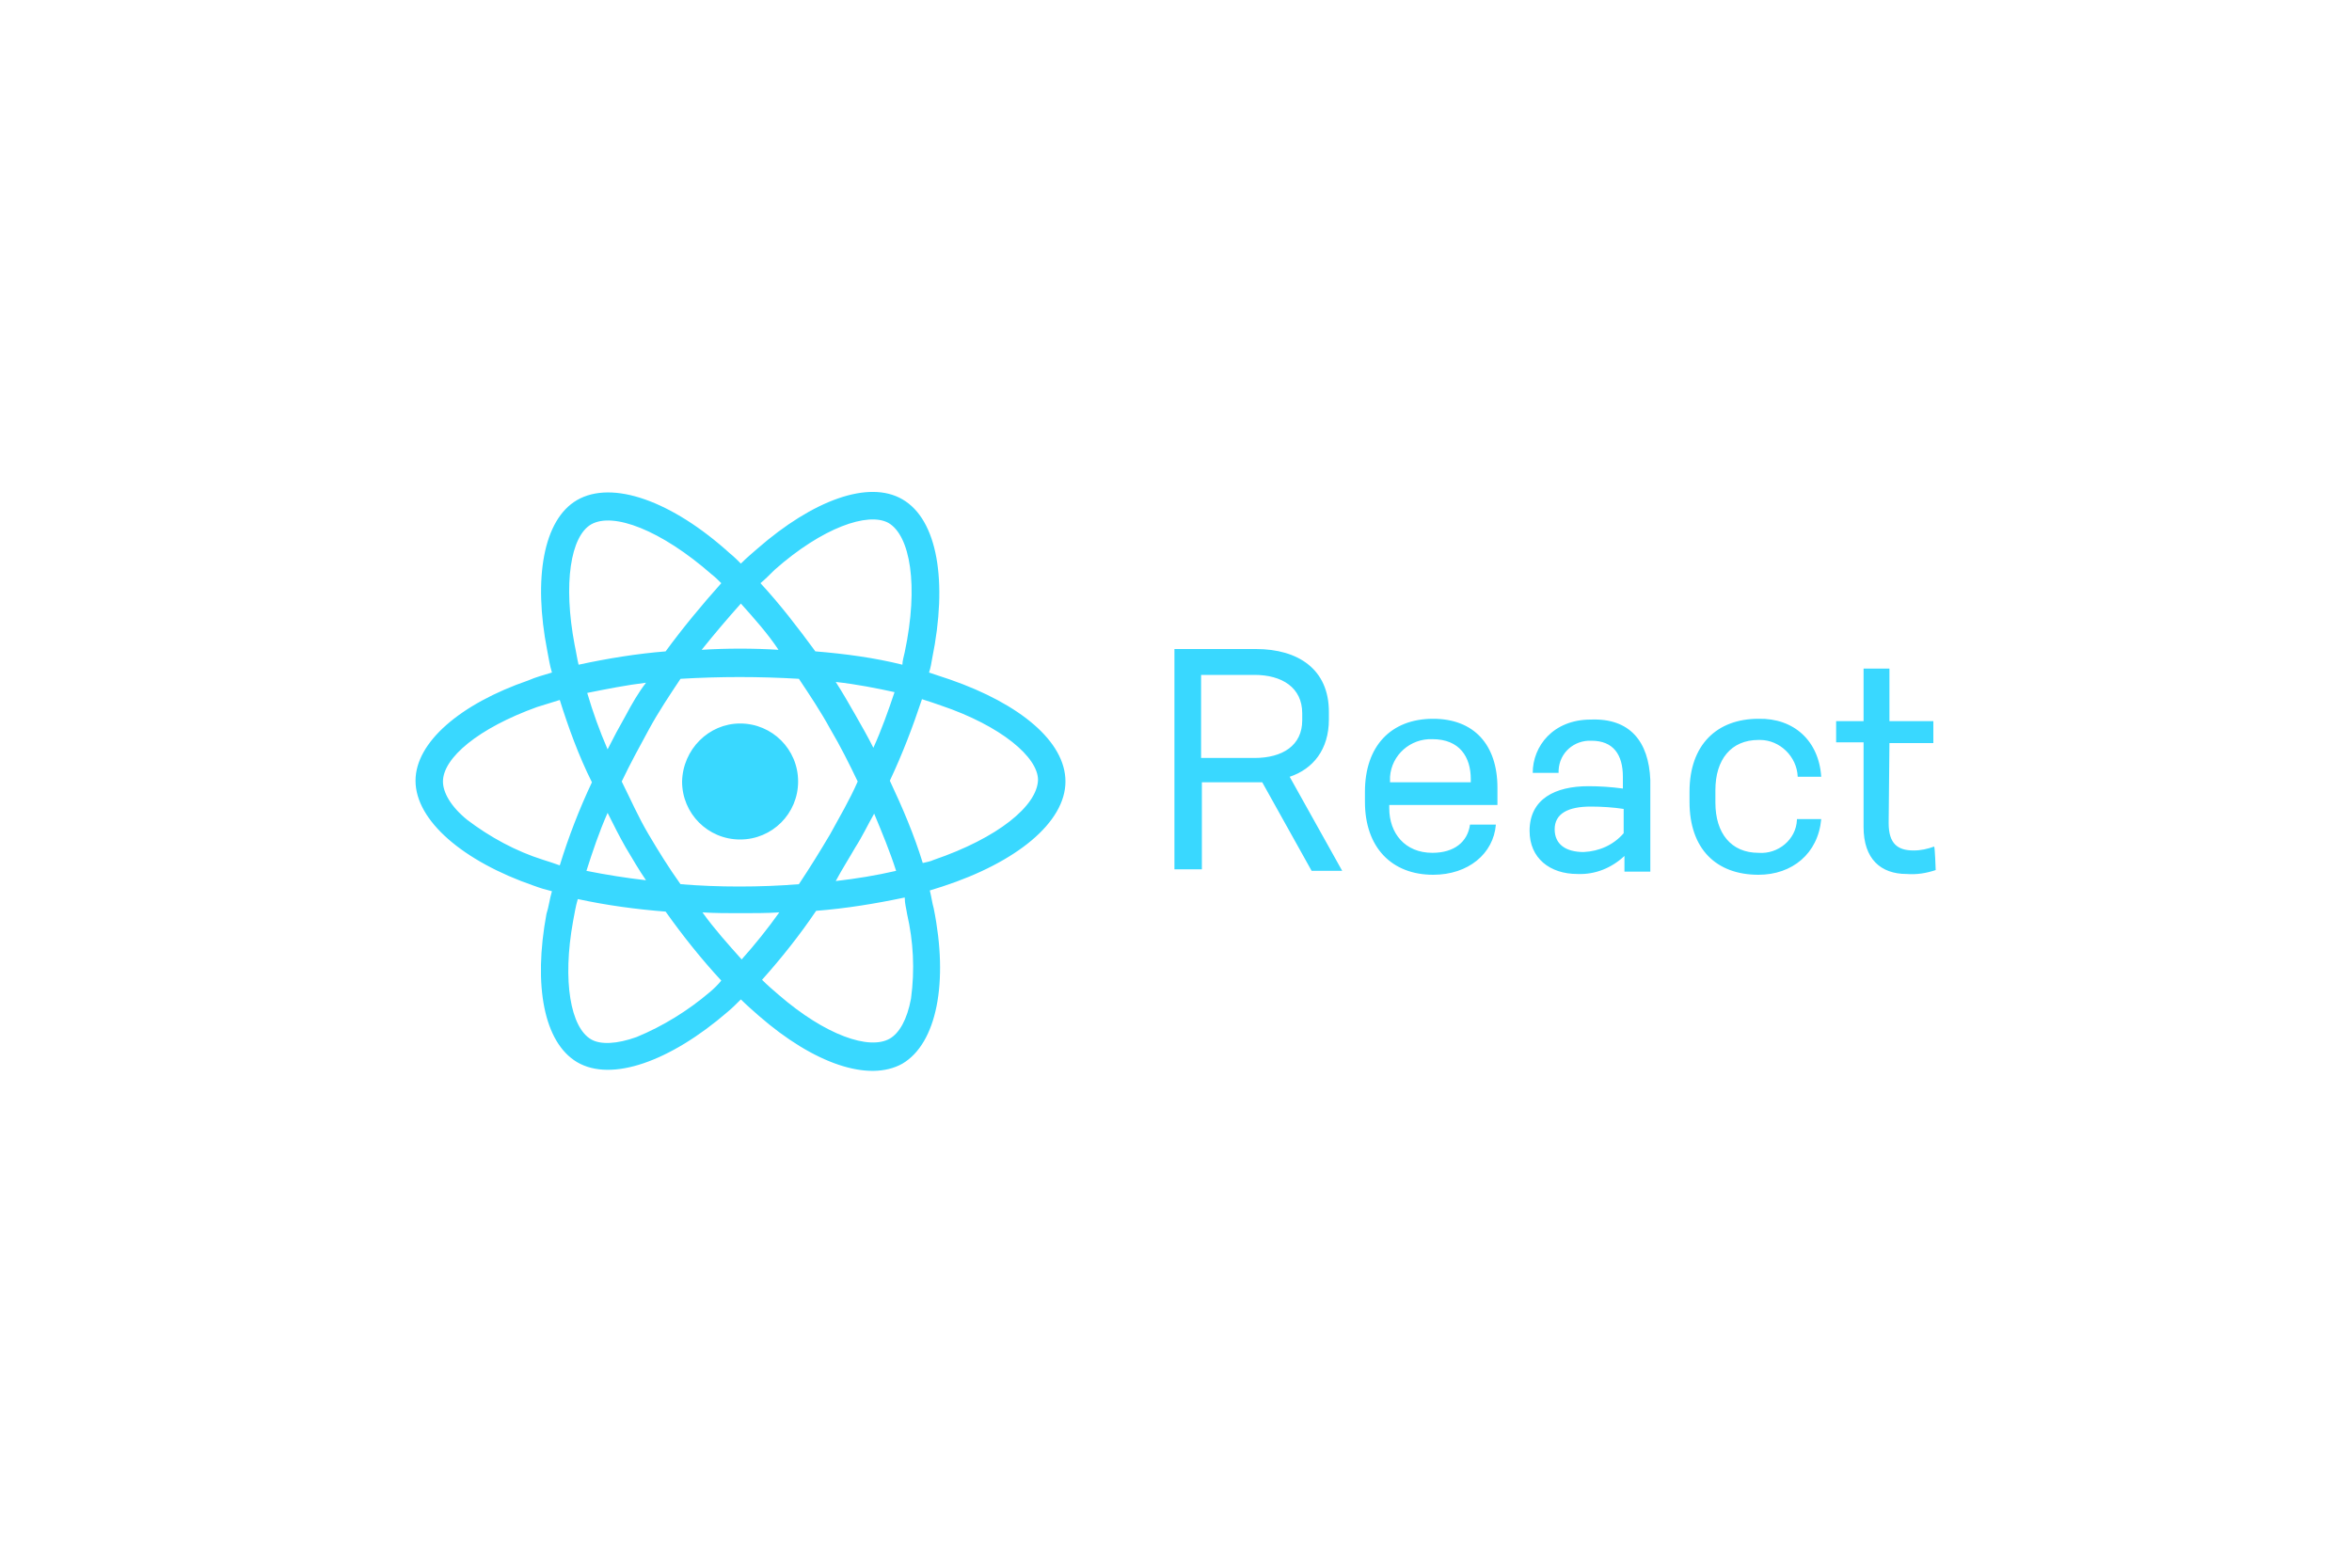
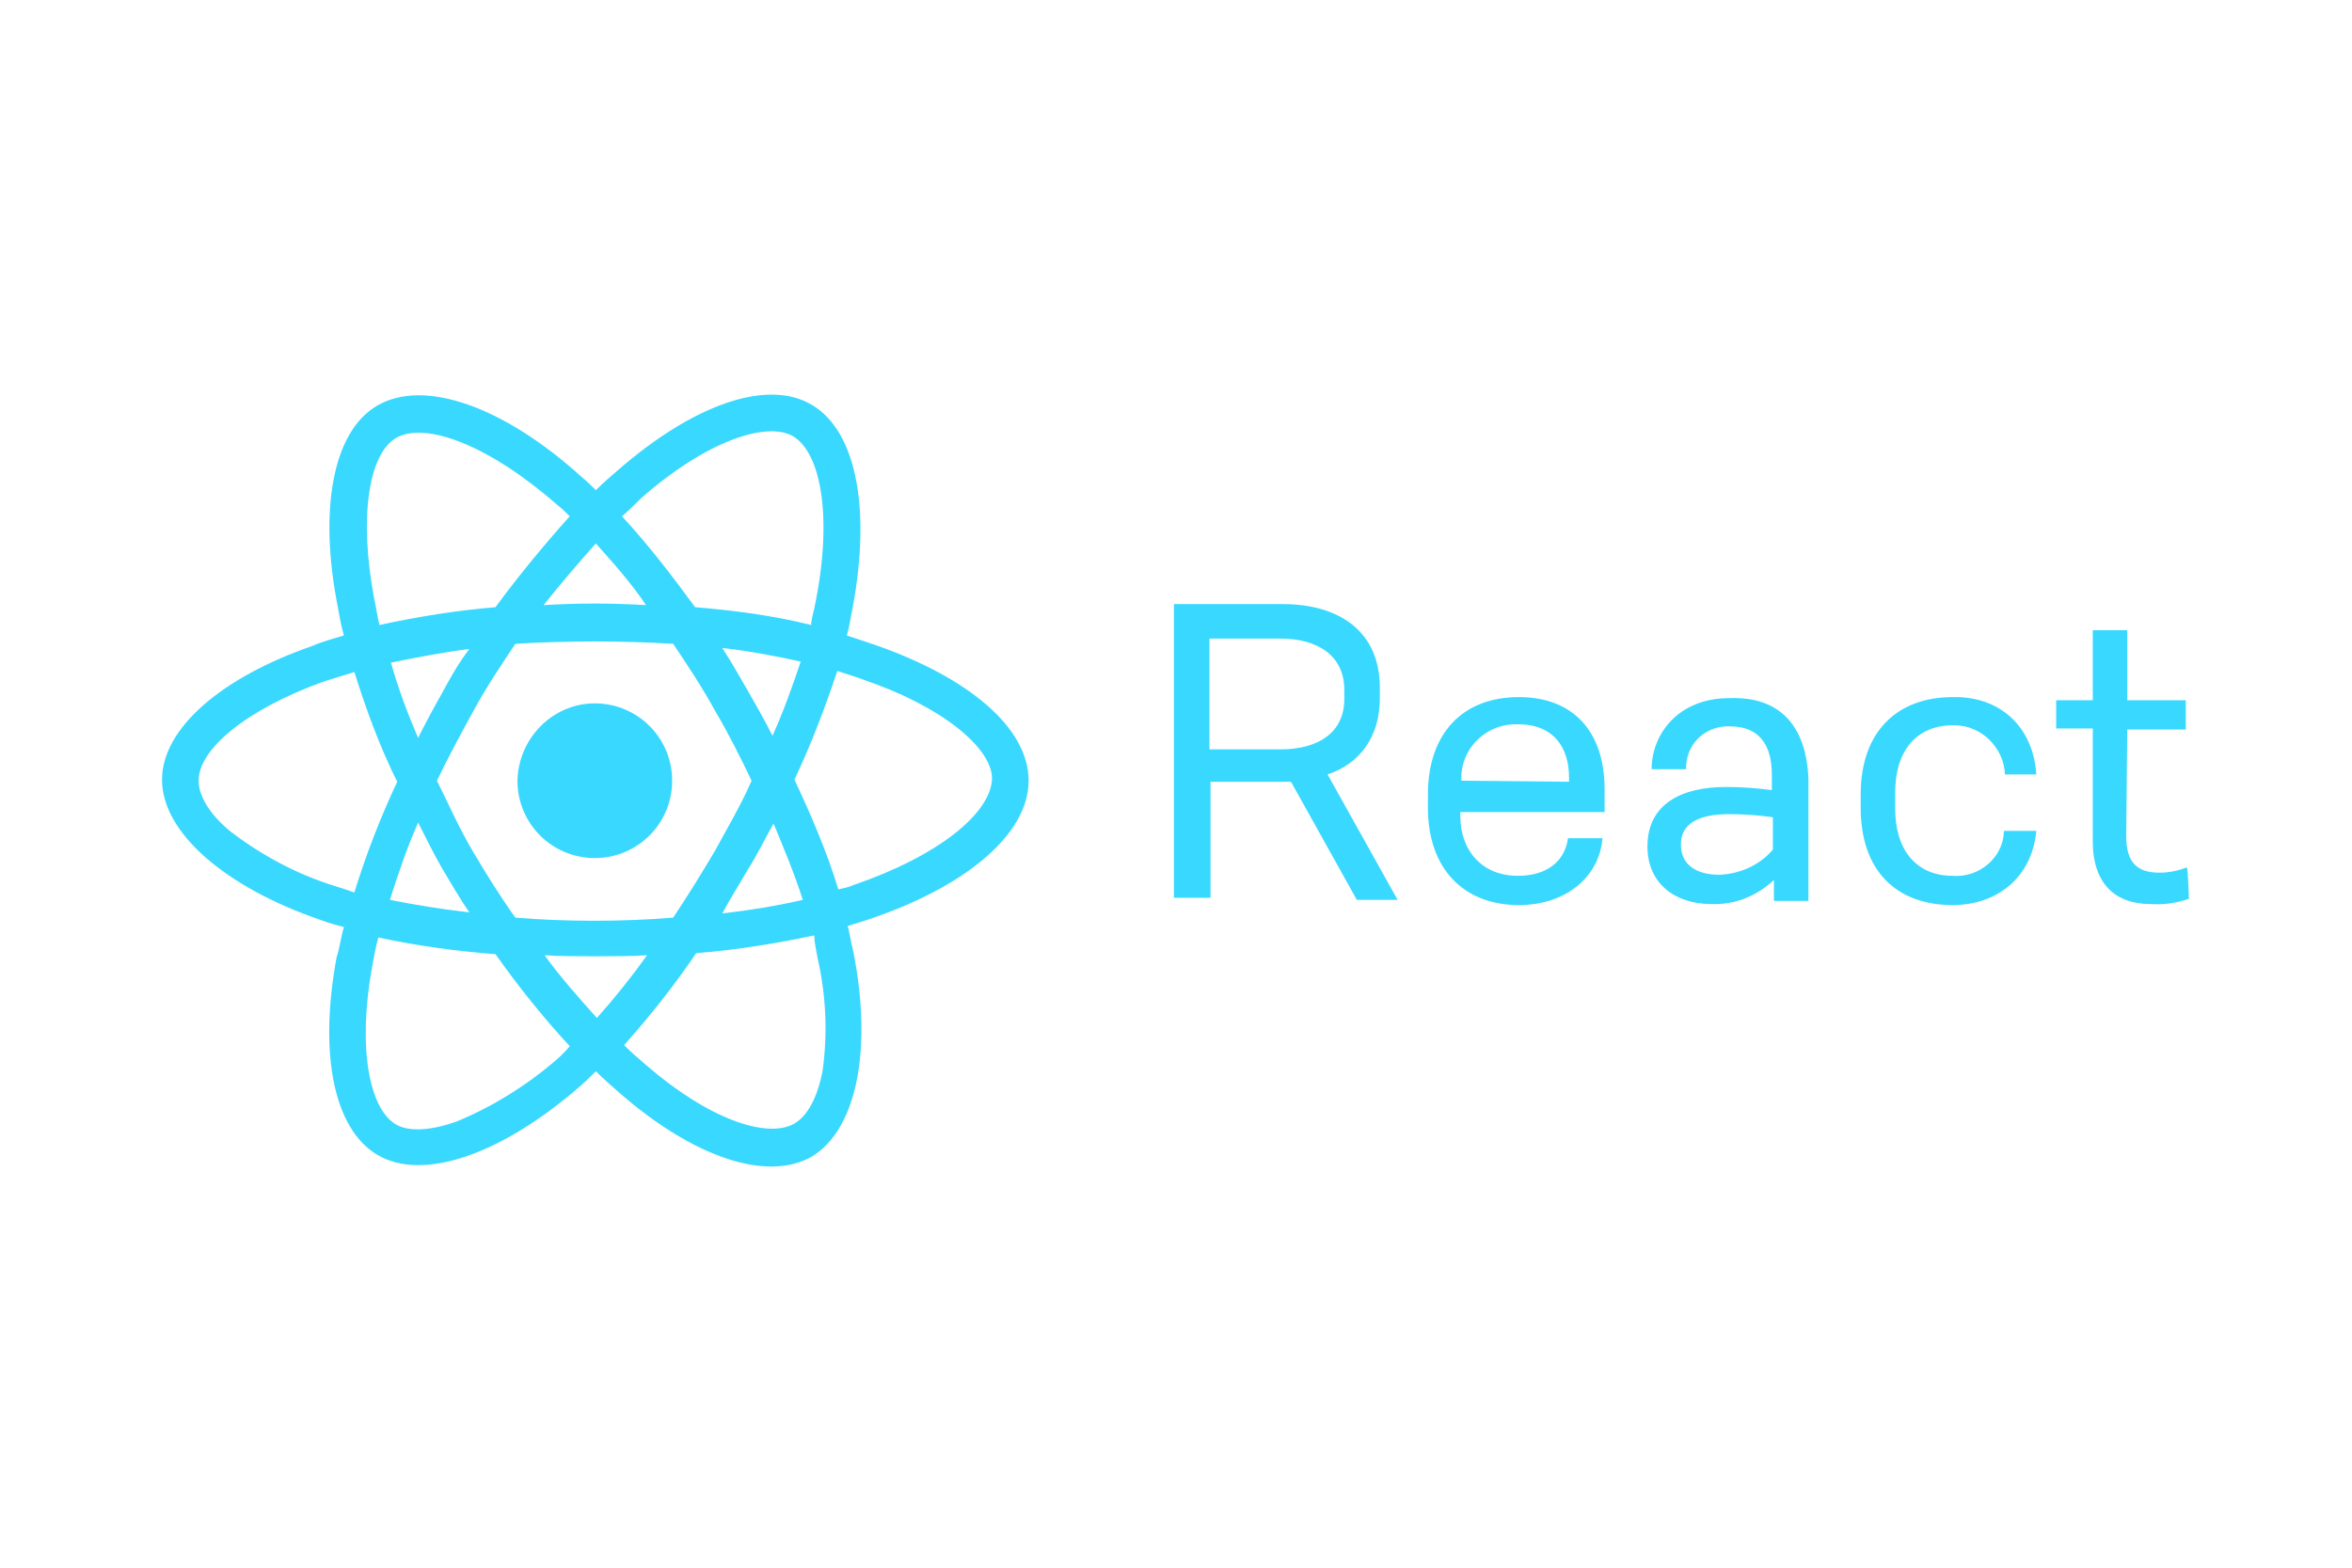
- <svg xmlns="http://www.w3.org/2000/svg" viewBox="0 0 300 200" fill="#39d8ff">
-   <path d="M121.2 86.7l-2.7-.9c.2-.6.3-1.2.4-1.8 2-9.8.7-17.7-3.8-20.3-4.3-2.5-11.4.1-18.5 6.3-.7.6-1.4 1.2-2.1 1.9-.4-.4-.9-.9-1.4-1.3-7.4-6.7-15-9.4-19.5-6.8-4.3 2.5-5.6 10-3.8 19.2.2 1 .3 1.8.6 2.8-1 .3-2.1.6-3 1-8.7 3-14.4 7.9-14.4 12.8 0 5.1 6.1 10.3 15.1 13.4.8.3 1.5.5 2.3.7-.3 1-.4 2-.7 2.9-1.7 9.2-.3 16.4 3.9 18.9 4.4 2.6 11.9-.1 19.2-6.4.6-.5 1.1-1 1.7-1.6.7.7 1.5 1.4 2.3 2.1 7 6.1 14 8.5 18.3 6.1 4.4-2.6 5.9-10.4 4-19.8-.2-.7-.3-1.5-.5-2.3l1.6-.5c9.5-3.1 15.7-8.2 15.7-13.4 0-5.1-5.8-9.9-14.7-13zm-22.4-14c6.1-5.4 11.9-7.4 14.5-6 2.8 1.6 3.9 8 2.1 16.5-.1.5-.3 1.1-.3 1.6-3.6-.9-7.4-1.4-11.1-1.7-2.2-3-4.5-6-7-8.7.6-.5 1.2-1.1 1.8-1.7zm-19 35.4c.9 1.5 1.7 2.9 2.6 4.2-2.6-.3-5.1-.7-7.6-1.2.8-2.5 1.6-4.9 2.7-7.4.8 1.6 1.5 3 2.3 4.4zm-4.9-19.7c2.5-.5 5-1 7.5-1.3-1 1.3-1.8 2.7-2.6 4.2-.8 1.4-1.6 2.9-2.3 4.3a61.85 61.85 0 0 1-2.6-7.2zm4.4 11.3c1.1-2.3 2.3-4.5 3.5-6.7s2.6-4.3 4-6.4a126.78 126.78 0 0 1 15.1 0c1.4 2.1 2.8 4.2 4 6.4 1.3 2.2 2.4 4.4 3.5 6.7-1 2.3-2.3 4.5-3.5 6.7-1.3 2.2-2.6 4.3-4 6.4-2.4.2-5 .3-7.6.3s-5.1-.1-7.5-.3c-1.5-2.1-2.8-4.2-4.1-6.4s-2.3-4.5-3.4-6.7zm29.8 8.4c.9-1.4 1.6-2.9 2.4-4.3 1 2.4 2 4.8 2.8 7.3-2.6.6-5.1 1-7.7 1.3.8-1.5 1.7-2.9 2.5-4.3zm2.3-12.7c-.7-1.4-1.5-2.8-2.3-4.2s-1.6-2.8-2.5-4.2c2.7.3 5.2.8 7.5 1.3-.8 2.4-1.7 4.9-2.7 7.1zM94.5 77c1.7 1.9 3.4 3.8 4.8 5.9a80.11 80.11 0 0 0-9.8 0 141.48 141.48 0 0 1 5-5.9zM75.4 66.9c2.8-1.6 8.9.7 15.4 6.4.4.3.9.8 1.2 1.1-2.5 2.8-4.9 5.7-7.1 8.7-3.7.3-7.4.9-11.1 1.7-.2-.8-.3-1.6-.5-2.5-1.5-7.9-.5-13.9 2.1-15.4zm-4 43.5c-.8-.3-1.5-.5-2.1-.7-3.5-1.1-6.8-2.9-9.7-5.1-2.1-1.7-3.1-3.5-3.1-4.9 0-3 4.5-6.8 12-9.5l2.9-.9c1.1 3.5 2.4 7.1 4.1 10.5a80.06 80.06 0 0 0-4.1 10.6zm19.1 16.2c-2.7 2.3-5.9 4.3-9.3 5.7-2.5.9-4.6 1-5.8.3-2.6-1.5-3.7-7.4-2.3-15.1.2-1 .3-1.8.6-2.8 3.7.8 7.4 1.3 11.2 1.6 2.2 3.1 4.6 6.1 7.1 8.8-.4.5-.9 1-1.5 1.5zm4.1-4.2c-1.7-1.9-3.5-3.9-5-6 1.6.1 3.2.1 4.8.1 1.7 0 3.4 0 5-.1a70.06 70.06 0 0 1-4.8 6zm21.6 5c-.5 2.7-1.5 4.4-2.7 5.1-2.6 1.5-8.2-.4-14.2-5.6-.7-.6-1.4-1.2-2.1-1.9 2.5-2.8 4.8-5.7 6.9-8.8 3.8-.3 7.5-.9 11.3-1.7 0 .8.2 1.4.3 2.1h0c.8 3.5 1 7.1.5 10.8zm2.9-17.7c-.4.2-1 .3-1.4.4-1.1-3.6-2.6-7.1-4.2-10.5 1.6-3.4 2.9-6.8 4.1-10.4.9.3 1.6.5 2.4.8 7.7 2.6 12.4 6.6 12.4 9.5-.1 3.3-5.1 7.4-13.3 10.2zM94.4 92.3c4.1 0 7.4 3.3 7.4 7.4s-3.3 7.4-7.4 7.4-7.4-3.3-7.4-7.4c.1-4.1 3.4-7.4 7.4-7.4m70.1 6.8c3-1 5-3.5 5-7.3v-1c0-5.4-3.9-8-9.3-8h-10.4v28.1h3.5V99.8h7.7l6.3 11.3h3.9l-6.7-12zm-4.5-2.4h0-6.8V86.1h6.8c3.5 0 6.1 1.6 6.1 4.9v.9c0 3.2-2.5 4.8-6.1 4.8zm17.3 6H191v-2.2c0-5.5-3-8.8-8.2-8.8-5.4 0-8.7 3.5-8.7 9.3v1.3c0 5.8 3.4 9.3 8.7 9.3 4.5 0 7.7-2.7 8-6.4h-3.3c-.3 2.2-2 3.6-4.8 3.6-3.5 0-5.5-2.5-5.5-5.7h0v-.4zm0-3v-.6c.2-2.8 2.6-4.9 5.4-4.8 3.5 0 4.9 2.3 4.9 5.1v.4h-10.3v-.1zm25.6-7.9c-4.8 0-7.4 3.4-7.4 6.8h3.3v-.3c.1-2.3 2-3.9 4.2-3.8 2.8 0 4 1.8 4 4.6v1.5a32.53 32.53 0 0 0-4.4-.3c-4.2 0-7.5 1.6-7.5 5.7 0 3.5 2.6 5.5 6.1 5.5 2.3.1 4.4-.8 6-2.3v2h3.3V99.5c-.2-4.9-2.6-7.9-7.6-7.7zm4.2 14.5c-1.3 1.5-3.1 2.3-5.1 2.4-2.3 0-3.7-1-3.7-2.9 0-2 1.7-2.9 4.6-2.9 1.4 0 2.9.1 4.2.3v3.1zm25.2-7.2h-3c-.1-2.6-2.3-4.7-4.8-4.7h-.2c-3.5 0-5.5 2.5-5.5 6.4v1.6c0 3.9 2 6.4 5.5 6.4 2.5.2 4.8-1.7 4.9-4.2v-.1h3.1c-.4 4.4-3.7 7.1-8 7.1-5.4 0-8.8-3.3-8.8-9.3V101c0-6 3.5-9.3 8.8-9.3 4.5-.1 7.7 2.8 8 7.4h0zm14.6 11.9c-1.2.4-2.4.6-3.7.5-3.3 0-5.5-1.9-5.5-6V94.7h-3.5V92h3.5v-6.7h3.3V92h5.6v2.8H241l-.1 10.2c0 2.7 1.2 3.5 3.2 3.5.9 0 1.8-.2 2.6-.5.1 0 .2 3 .2 3z" />
+ <svg xmlns="http://www.w3.org/2000/svg" version="1.1" id="Layer_1" x="0px" y="0px" viewBox="0 0 225 150" style="enable-background:new 0 0 225 150;" xml:space="preserve">
+   <style type="text/css">
+ 	.st0{fill:#39D8FF;}
+ </style>
+   <path class="st0" d="M83.7,61.7L81,60.8c0.2-0.6,0.3-1.2,0.4-1.8c2-9.8,0.7-17.7-3.8-20.3c-4.3-2.5-11.4,0.1-18.5,6.3  c-0.7,0.6-1.4,1.2-2.1,1.9c-0.4-0.4-0.9-0.9-1.4-1.3c-7.4-6.7-15-9.4-19.5-6.8c-4.3,2.5-5.6,10-3.8,19.2c0.2,1,0.3,1.8,0.6,2.8  c-1,0.3-2.1,0.6-3,1c-8.7,3-14.4,7.9-14.4,12.8c0,5.1,6.1,10.3,15.1,13.4c0.8,0.3,1.5,0.5,2.3,0.7c-0.3,1-0.4,2-0.7,2.9  c-1.7,9.2-0.3,16.4,3.9,18.9c4.4,2.6,11.9-0.1,19.2-6.4c0.6-0.5,1.1-1,1.7-1.6c0.7,0.7,1.5,1.4,2.3,2.1c7,6.1,14,8.5,18.3,6.1  c4.4-2.6,5.9-10.4,4-19.8c-0.2-0.7-0.3-1.5-0.5-2.3l1.6-0.5c9.5-3.1,15.7-8.2,15.7-13.4C98.4,69.6,92.6,64.8,83.7,61.7L83.7,61.7z   M61.3,47.7c6.1-5.4,11.9-7.4,14.5-6c2.8,1.6,3.9,8,2.1,16.5c-0.1,0.5-0.3,1.1-0.3,1.6c-3.6-0.9-7.4-1.4-11.1-1.7  c-2.2-3-4.5-6-7-8.7C60.1,48.9,60.7,48.3,61.3,47.7z M42.3,83.1c0.9,1.5,1.7,2.9,2.6,4.2c-2.6-0.3-5.1-0.7-7.6-1.2  c0.8-2.5,1.6-4.9,2.7-7.4C40.8,80.3,41.5,81.7,42.3,83.1z M37.4,63.4c2.5-0.5,5-1,7.5-1.3c-1,1.3-1.8,2.7-2.6,4.2  c-0.8,1.4-1.6,2.9-2.3,4.3C39,68.3,38.1,65.9,37.4,63.4z M41.8,74.7c1.1-2.3,2.3-4.5,3.5-6.7s2.6-4.3,4-6.4c5-0.3,10.1-0.3,15.1,0  c1.4,2.1,2.8,4.2,4,6.4c1.3,2.2,2.4,4.4,3.5,6.7c-1,2.3-2.3,4.5-3.5,6.7c-1.3,2.2-2.6,4.3-4,6.4c-2.4,0.2-5,0.3-7.6,0.3  s-5.1-0.1-7.5-0.3c-1.5-2.1-2.8-4.2-4.1-6.4S42.9,76.9,41.8,74.7z M71.6,83.1c0.9-1.4,1.6-2.9,2.4-4.3c1,2.4,2,4.8,2.8,7.3  c-2.6,0.6-5.1,1-7.7,1.3C69.9,85.9,70.8,84.5,71.6,83.1z M73.9,70.4c-0.7-1.4-1.5-2.8-2.3-4.2S70,63.4,69.1,62  c2.7,0.3,5.2,0.8,7.5,1.3C75.8,65.7,74.9,68.2,73.9,70.4z M57,52c1.7,1.9,3.4,3.8,4.8,5.9c-3.3-0.2-6.5-0.2-9.8,0  C53.6,55.9,55.3,53.9,57,52z M37.9,41.9c2.8-1.6,8.9,0.7,15.4,6.4c0.4,0.3,0.9,0.8,1.2,1.1c-2.5,2.8-4.9,5.7-7.1,8.7  c-3.7,0.3-7.4,0.9-11.1,1.7c-0.2-0.8-0.3-1.6-0.5-2.5C34.3,49.4,35.3,43.4,37.9,41.9z M33.9,85.4c-0.8-0.3-1.5-0.5-2.1-0.7  c-3.5-1.1-6.8-2.9-9.7-5.1C20,77.9,19,76.1,19,74.7c0-3,4.5-6.8,12-9.5l2.9-0.9c1.1,3.5,2.4,7.1,4.1,10.5  C36.4,78.2,35,81.8,33.9,85.4z M53,101.6c-2.7,2.3-5.9,4.3-9.3,5.7c-2.5,0.9-4.6,1-5.8,0.3c-2.6-1.5-3.7-7.4-2.3-15.1  c0.2-1,0.3-1.8,0.6-2.8c3.7,0.8,7.4,1.3,11.2,1.6c2.2,3.1,4.6,6.1,7.1,8.8C54.1,100.6,53.6,101.1,53,101.6L53,101.6z M57.1,97.4  c-1.7-1.9-3.5-3.9-5-6c1.6,0.1,3.2,0.1,4.8,0.1c1.7,0,3.4,0,5-0.1C60.4,93.5,58.8,95.5,57.1,97.4z M78.7,102.4  c-0.5,2.7-1.5,4.4-2.7,5.1c-2.6,1.5-8.2-0.4-14.2-5.6c-0.7-0.6-1.4-1.2-2.1-1.9c2.5-2.8,4.8-5.7,6.9-8.8c3.8-0.3,7.5-0.9,11.3-1.7  c0,0.8,0.2,1.4,0.3,2.1l0,0C79,95.1,79.2,98.7,78.7,102.4L78.7,102.4z M81.6,84.7c-0.4,0.2-1,0.3-1.4,0.4c-1.1-3.6-2.6-7.1-4.2-10.5  c1.6-3.4,2.9-6.8,4.1-10.4c0.9,0.3,1.6,0.5,2.4,0.8c7.7,2.6,12.4,6.6,12.4,9.5C94.8,77.8,89.8,81.9,81.6,84.7z M56.9,67.3  c4.1,0,7.4,3.3,7.4,7.4s-3.3,7.4-7.4,7.4s-7.4-3.3-7.4-7.4C49.6,70.6,52.9,67.3,56.9,67.3 M127,74.1c3-1,5-3.5,5-7.3v-1  c0-5.4-3.9-8-9.3-8h-10.4v28.1h3.5V74.8h7.7l6.3,11.3h3.9L127,74.1z M122.5,71.7L122.5,71.7h-6.8V61.1h6.8c3.5,0,6.1,1.6,6.1,4.9  v0.9C128.6,70.1,126.1,71.7,122.5,71.7z M139.8,77.7h13.7v-2.2c0-5.5-3-8.8-8.2-8.8c-5.4,0-8.7,3.5-8.7,9.3v1.3  c0,5.8,3.4,9.3,8.7,9.3c4.5,0,7.7-2.7,8-6.4H150c-0.3,2.2-2,3.6-4.8,3.6c-3.5,0-5.5-2.5-5.5-5.7l0,0v-0.4L139.8,77.7z M139.8,74.7  v-0.6c0.2-2.8,2.6-4.9,5.4-4.8c3.5,0,4.9,2.3,4.9,5.1v0.4L139.8,74.7L139.8,74.7L139.8,74.7z M165.4,66.8c-4.8,0-7.4,3.4-7.4,6.8  h3.3v-0.3c0.1-2.3,2-3.9,4.2-3.8c2.8,0,4,1.8,4,4.6v1.5c-1.5-0.2-2.9-0.3-4.4-0.3c-4.2,0-7.5,1.6-7.5,5.7c0,3.5,2.6,5.5,6.1,5.5  c2.3,0.1,4.4-0.8,6-2.3v2h3.3V74.5C172.8,69.6,170.4,66.6,165.4,66.8L165.4,66.8z M169.6,81.3c-1.3,1.5-3.1,2.3-5.1,2.4  c-2.3,0-3.7-1-3.7-2.9c0-2,1.7-2.9,4.6-2.9c1.4,0,2.9,0.1,4.2,0.3V81.3z M194.8,74.1h-3c-0.1-2.6-2.3-4.7-4.8-4.7h-0.2  c-3.5,0-5.5,2.5-5.5,6.4v1.6c0,3.9,2,6.4,5.5,6.4c2.5,0.2,4.8-1.7,4.9-4.2v-0.1h3.1c-0.4,4.4-3.7,7.1-8,7.1c-5.4,0-8.8-3.3-8.8-9.3  V76c0-6,3.5-9.3,8.8-9.3C191.3,66.6,194.5,69.5,194.8,74.1C194.8,74.1,194.8,74.1,194.8,74.1z M209.4,86c-1.2,0.4-2.4,0.6-3.7,0.5  c-3.3,0-5.5-1.9-5.5-6V69.7h-3.5V67h3.5v-6.7h3.3V67h5.6v2.8h-5.6L203.4,80c0,2.7,1.2,3.5,3.2,3.5c0.9,0,1.8-0.2,2.6-0.5  C209.3,83,209.4,86,209.4,86L209.4,86z" />
</svg>
